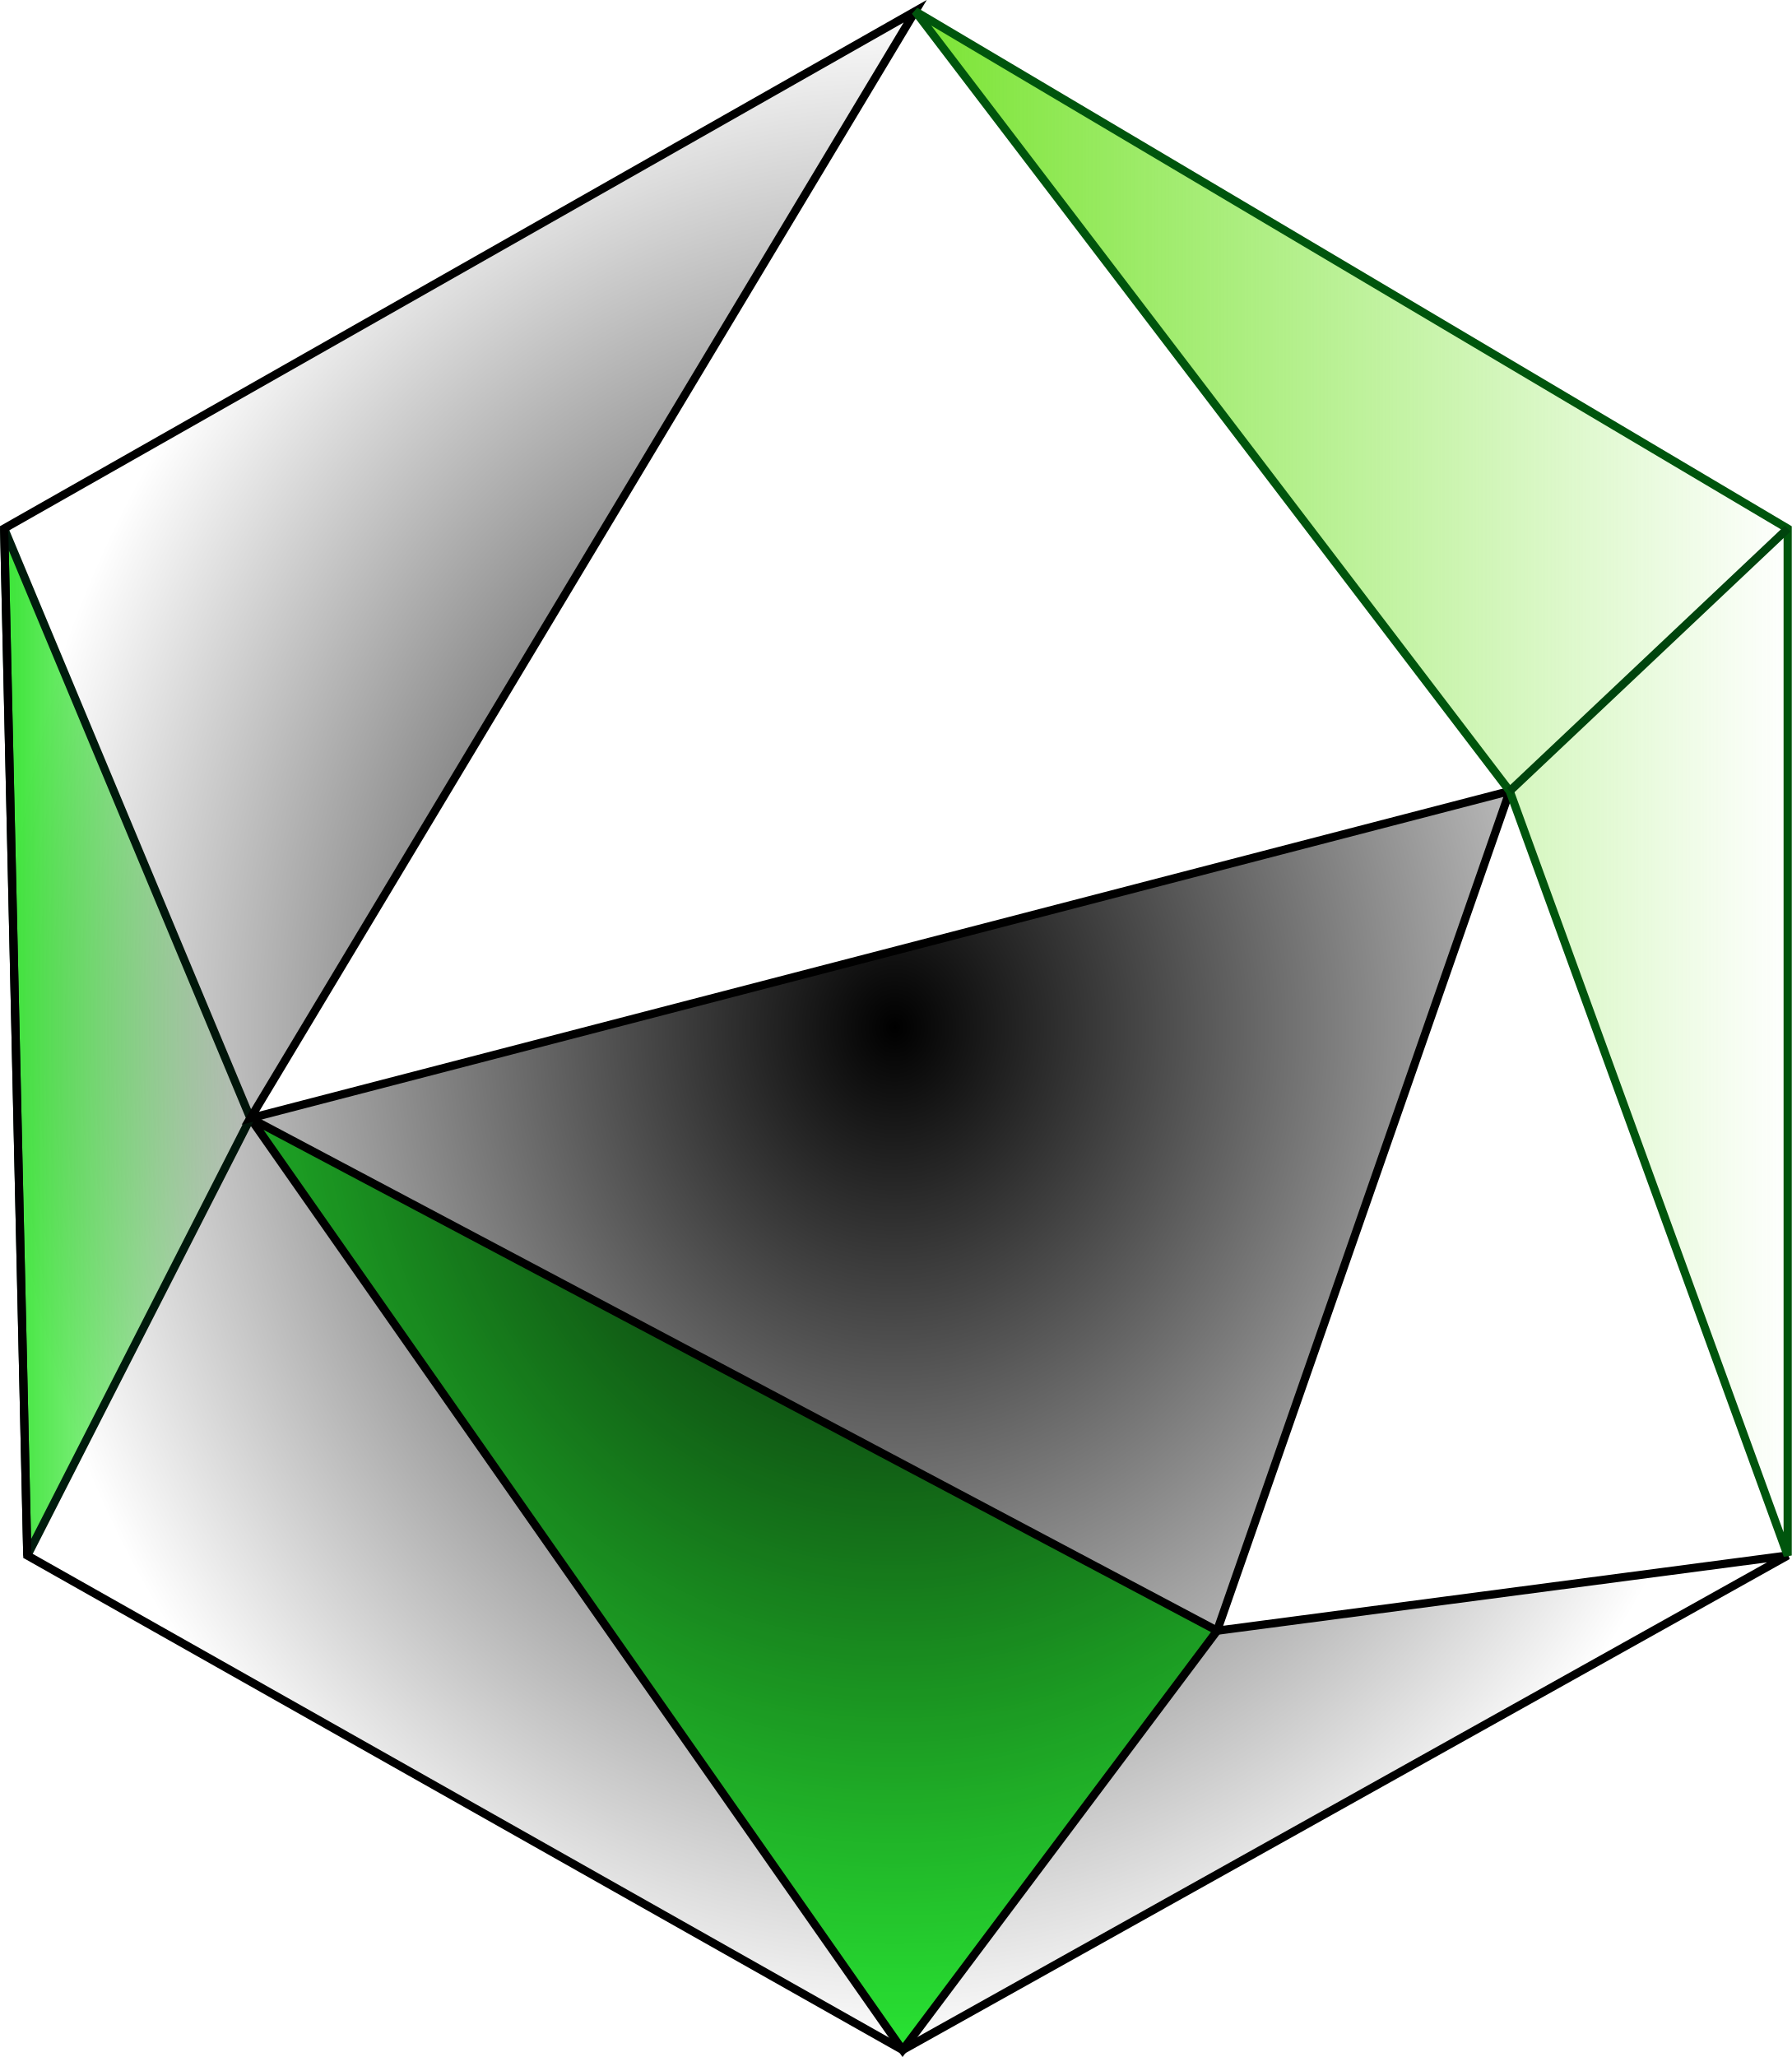
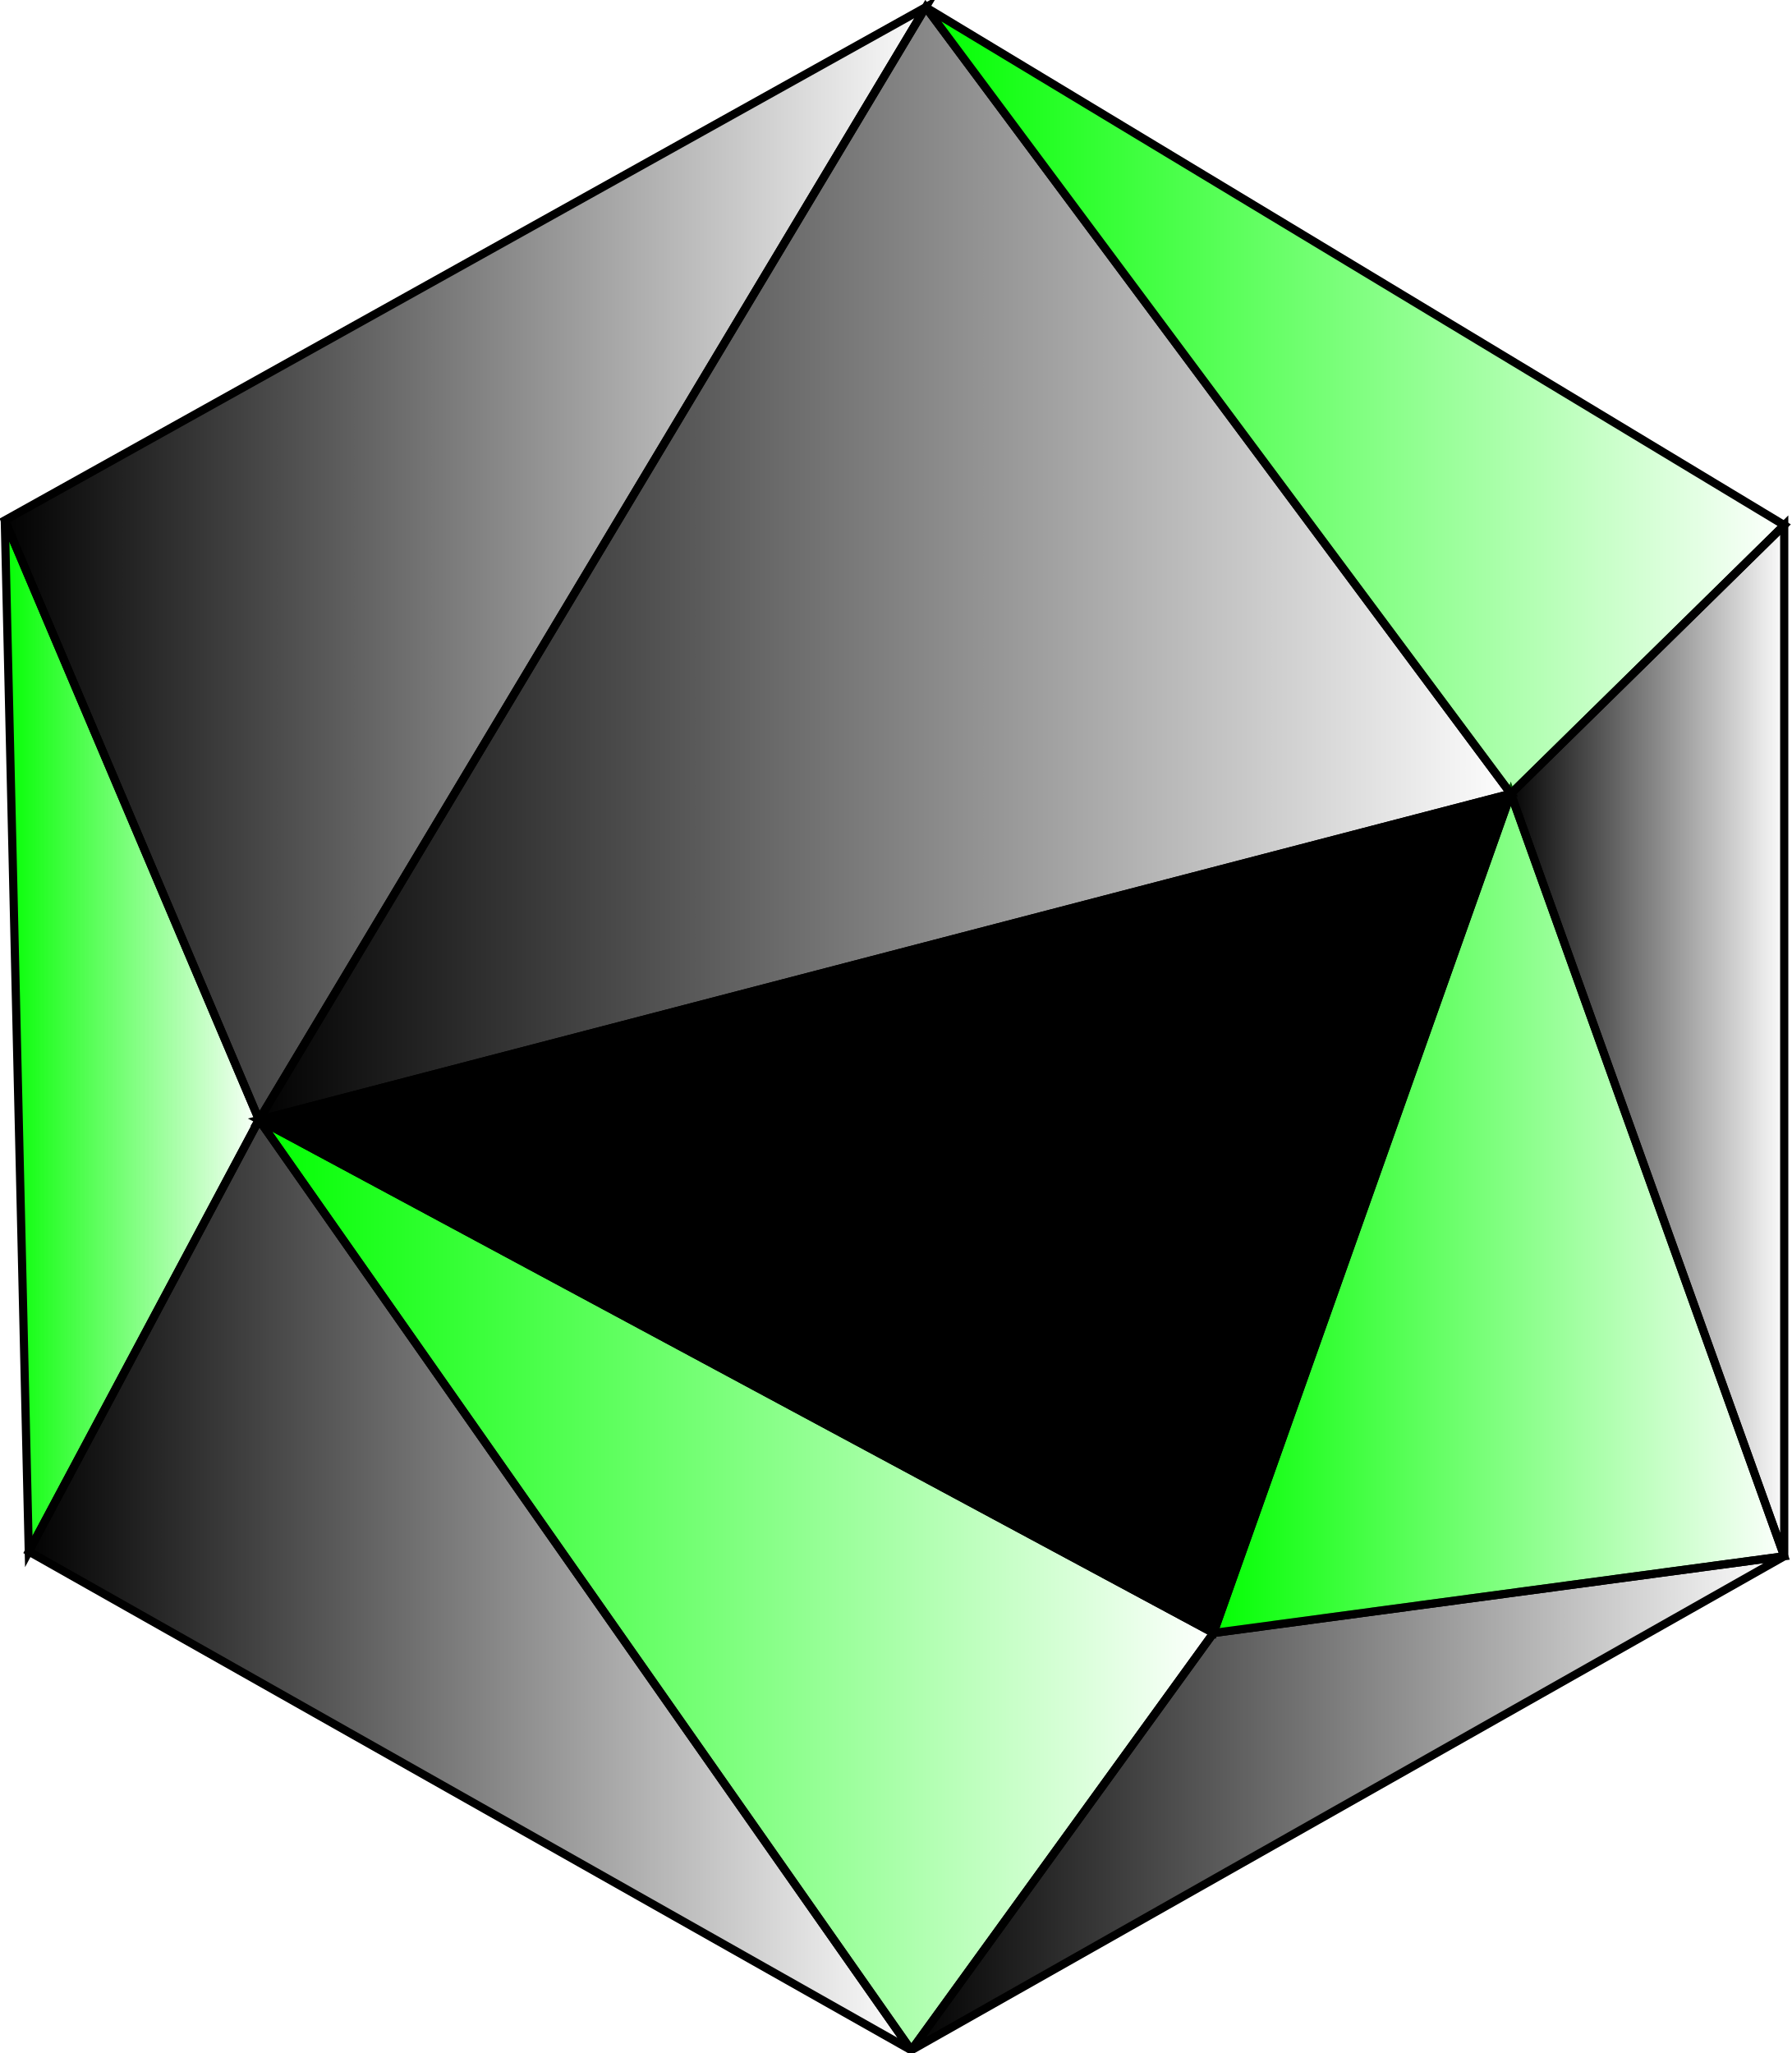
- <svg xmlns="http://www.w3.org/2000/svg" xmlns:xlink="http://www.w3.org/1999/xlink" width="57.887mm" height="66.453mm" viewBox="0 0 57.887 66.453" version="1.1" id="svg5">
-   <defs id="defs2">
-     <linearGradient id="linearGradient12524">
-       <stop style="stop-color:#7ae433;stop-opacity:1;" offset="0" id="stop12520" />
-       <stop style="stop-color:#7ae433;stop-opacity:0;" offset="1" id="stop12522" />
+ <svg xmlns="http://www.w3.org/2000/svg" xmlns:xlink="http://www.w3.org/1999/xlink" version="1.1" id="svg17508" width="219" height="251" viewBox="0 0 219 251">
+   <defs id="defs17512">
+     <linearGradient id="linearGradient19020">
+       <stop style="stop-color:#000000;stop-opacity:1;" offset="0" id="stop19016" />
+       <stop style="stop-color:#000000;stop-opacity:0;" offset="1" id="stop19018" />
    </linearGradient>
-     <linearGradient id="linearGradient10743">
-       <stop style="stop-color:#37e433;stop-opacity:1;" offset="0" id="stop10739" />
-       <stop style="stop-color:#37e433;stop-opacity:0;" offset="1" id="stop10741" />
+     <linearGradient id="linearGradient18976">
+       <stop style="stop-color:#000000;stop-opacity:1;" offset="0" id="stop18972" />
+       <stop style="stop-color:#000000;stop-opacity:0;" offset="1" id="stop18974" />
    </linearGradient>
-     <linearGradient id="linearGradient3558-7">
-       <stop style="stop-color:#000000;stop-opacity:1;" offset="0" id="stop3554" />
-       <stop style="stop-color:#000000;stop-opacity:0;" offset="1" id="stop3556" />
+     <linearGradient id="linearGradient18950">
+       <stop style="stop-color:#000000;stop-opacity:1;" offset="0" id="stop18946" />
+       <stop style="stop-color:#000000;stop-opacity:0;" offset="1" id="stop18948" />
    </linearGradient>
-     <radialGradient xlink:href="#linearGradient3558-7" id="radialGradient7127-6" cx="144.111" cy="133.966" fx="144.111" fy="133.966" r="109.264" gradientTransform="matrix(0.2645833,0,0,0.3037585,131.4429,153.7723)" gradientUnits="userSpaceOnUse" />
-     <linearGradient xlink:href="#linearGradient3558-7" id="linearGradient3568" x1="218.849" y1="89.091" x2="253.475" y2="89.091" gradientUnits="userSpaceOnUse" gradientTransform="matrix(0.2645833,0,0,0.2645833,131.4429,159.0205)" />
-     <linearGradient xlink:href="#linearGradient10743" id="linearGradient10747" x1="140.665" y1="194.944" x2="148.898" y2="194.944" gradientUnits="userSpaceOnUse" />
-     <linearGradient xlink:href="#linearGradient12524" id="linearGradient12526" x1="170.125" y1="186.549" x2="198.55" y2="186.549" gradientUnits="userSpaceOnUse" />
+     <linearGradient id="linearGradient18924">
+       <stop style="stop-color:#000000;stop-opacity:1;" offset="0" id="stop18920" />
+       <stop style="stop-color:#000000;stop-opacity:0;" offset="1" id="stop18922" />
+     </linearGradient>
+     <linearGradient id="linearGradient18898">
+       <stop style="stop-color:#000000;stop-opacity:1;" offset="0" id="stop18894" />
+       <stop style="stop-color:#000000;stop-opacity:0;" offset="1" id="stop18896" />
+     </linearGradient>
+     <linearGradient id="linearGradient18278">
+       <stop style="stop-color:#00ff00;stop-opacity:1;" offset="0" id="stop18274" />
+       <stop style="stop-color:#00ff00;stop-opacity:0;" offset="1" id="stop18276" />
+     </linearGradient>
+     <linearGradient id="linearGradient18252">
+       <stop style="stop-color:#00ff00;stop-opacity:1;" offset="0" id="stop18248" />
+       <stop style="stop-color:#00ff00;stop-opacity:0;" offset="1" id="stop18250" />
+     </linearGradient>
+     <linearGradient id="linearGradient18226">
+       <stop style="stop-color:#00ff00;stop-opacity:1;" offset="0" id="stop18222" />
+       <stop style="stop-color:#00ff00;stop-opacity:0;" offset="1" id="stop18224" />
+     </linearGradient>
+     <linearGradient id="linearGradient18200">
+       <stop style="stop-color:#00fe00;stop-opacity:1;" offset="0" id="stop18196" />
+       <stop style="stop-color:#00fe00;stop-opacity:0;" offset="1" id="stop18198" />
+     </linearGradient>
+     <linearGradient xlink:href="#linearGradient18200" id="linearGradient18202" x1="0.086" y1="127.512" x2="32.216" y2="127.512" gradientUnits="userSpaceOnUse" />
+     <linearGradient xlink:href="#linearGradient18226" id="linearGradient18228" x1="31.253" y1="193.999" x2="149.086" y2="193.999" gradientUnits="userSpaceOnUse" />
+     <linearGradient xlink:href="#linearGradient18252" id="linearGradient18254" x1="147.601" y1="147.904" x2="218.801" y2="147.904" gradientUnits="userSpaceOnUse" />
+     <linearGradient xlink:href="#linearGradient18278" id="linearGradient18280" x1="112.764" y1="49.125" x2="218.932" y2="49.125" gradientUnits="userSpaceOnUse" />
+     <linearGradient xlink:href="#linearGradient18898" id="linearGradient18900" x1="-0.049" y1="68.773" x2="114.555" y2="68.773" gradientUnits="userSpaceOnUse" />
+     <linearGradient xlink:href="#linearGradient18924" id="linearGradient18926" x1="2.847" y1="193.529" x2="111.816" y2="193.529" gradientUnits="userSpaceOnUse" />
+     <linearGradient xlink:href="#linearGradient18950" id="linearGradient18952" x1="111.001" y1="220.437" x2="218.368" y2="220.437" gradientUnits="userSpaceOnUse" />
+     <linearGradient xlink:href="#linearGradient18976" id="linearGradient18978" x1="184.121" y1="126.726" x2="218.622" y2="126.726" gradientUnits="userSpaceOnUse" />
+     <linearGradient xlink:href="#linearGradient19020" id="linearGradient19022" x1="30.605" y1="68.843" x2="185.544" y2="68.843" gradientUnits="userSpaceOnUse" />
  </defs>
-   <g id="layer1" transform="translate(-140.6628,-161.2758)">
-     <path style="fill:#29e433;fill-opacity:1;stroke:#000000;stroke-width:0.265px;stroke-linecap:butt;stroke-linejoin:miter;stroke-opacity:1" d="m 148.752,197.401 21.072,30.103 10.16,-13.546 z" id="path2261" />
-     <path style="fill:url(#linearGradient10747);fill-opacity:1;stroke:#001c0d;stroke-width:0.265px;stroke-linecap:butt;stroke-linejoin:miter;stroke-opacity:1" d="m 140.797,178.352 7.955,19.049 -7.207,14.126 z" id="path2263" />
-     <path style="fill:url(#radialGradient7127-6);fill-opacity:1;stroke:#000000;stroke-width:0.265px;stroke-linecap:butt;stroke-linejoin:miter;stroke-opacity:1" d="m 141.545,211.527 28.279,15.976 28.594,-15.976 -18.434,2.43 9.454,-27.125 -40.686,10.568 21.479,-35.762 -29.434,16.712 z" id="path2265-9" />
-     <path style="fill:url(#linearGradient12526);fill-opacity:1;stroke:#00550d;stroke-width:0.265px;stroke-linecap:butt;stroke-linejoin:miter;stroke-opacity:1" d="m 198.417,211.527 v -33.175 l -28.187,-16.712 19.207,25.193 z" id="path2575" />
-     <path style="fill:url(#linearGradient3568);fill-opacity:1;stroke:#00440d;stroke-width:0.265px;stroke-linecap:butt;stroke-linejoin:miter;stroke-opacity:1" d="m 198.417,178.352 -8.98,8.481 z" id="path2577" />
+   <g id="g17514">
+     <path style="fill:url(#linearGradient18202);stroke:#000000;stroke-width:1px;stroke-linecap:butt;stroke-linejoin:miter;stroke-opacity:1;fill-opacity:1" d="M 0.586,63.619 31.663,136.912 3.518,189.684 Z" id="path17617" />
+     <path style="fill:url(#linearGradient18228);stroke:#000000;stroke-width:1px;stroke-linecap:butt;stroke-linejoin:miter;stroke-opacity:1;fill-opacity:1" d="M 148.346,199.652 111.406,250.664 31.663,136.912 Z" id="path17619" />
+     <path style="fill:url(#linearGradient18926);stroke:#000000;stroke-width:1px;stroke-linecap:butt;stroke-linejoin:miter;stroke-opacity:1;fill-opacity:1" d="M 3.518,189.684 111.406,250.664 31.663,136.912 Z" id="path17621" />
+     <path style="fill:url(#linearGradient18952);stroke:#000000;stroke-width:1px;stroke-linecap:butt;stroke-linejoin:miter;stroke-opacity:1;fill-opacity:1" d="m 218.122,190.27 -69.775,9.382 -36.94,51.012 z" id="path17623" />
+     <path style="fill:url(#linearGradient18254);stroke:#000000;stroke-width:1px;stroke-linecap:butt;stroke-linejoin:miter;stroke-opacity:1;fill-opacity:1" d="m 184.7,97.041 -36.354,102.611 69.775,-9.382 z" id="path17625" />
+     <path style="fill:url(#linearGradient18978);stroke:#000000;stroke-width:1px;stroke-linecap:butt;stroke-linejoin:miter;stroke-opacity:1;fill-opacity:1" d="M 184.7,97.041 218.122,64.205 V 190.27 Z" id="path17627" />
+     <path style="fill:#000000;stroke:#000000;stroke-width:1px;stroke-linecap:butt;stroke-linejoin:miter;stroke-opacity:1;fill-opacity:1" d="M 184.7,97.041 31.663,136.912 148.346,199.652 Z" id="path17629" />
+     <path style="fill:url(#linearGradient18900);stroke:#000000;stroke-width:1px;stroke-linecap:butt;stroke-linejoin:miter;stroke-opacity:1;fill-opacity:1" d="M 113.165,0.88 31.663,136.912 0.586,63.619 Z" id="path17631" />
+     <path style="fill:url(#linearGradient19022);stroke:#000000;stroke-width:1px;stroke-linecap:butt;stroke-linejoin:miter;stroke-opacity:1;fill-opacity:1" d="M 113.165,0.88 184.7,97.041 31.663,136.912 Z" id="path17633" />
+     <path style="fill:url(#linearGradient18280);stroke:#000000;stroke-width:1px;stroke-linecap:butt;stroke-linejoin:miter;stroke-opacity:1;fill-opacity:1" d="M 113.165,0.88 218.122,64.205 184.7,97.041 Z" id="path17635" />
  </g>
</svg>
